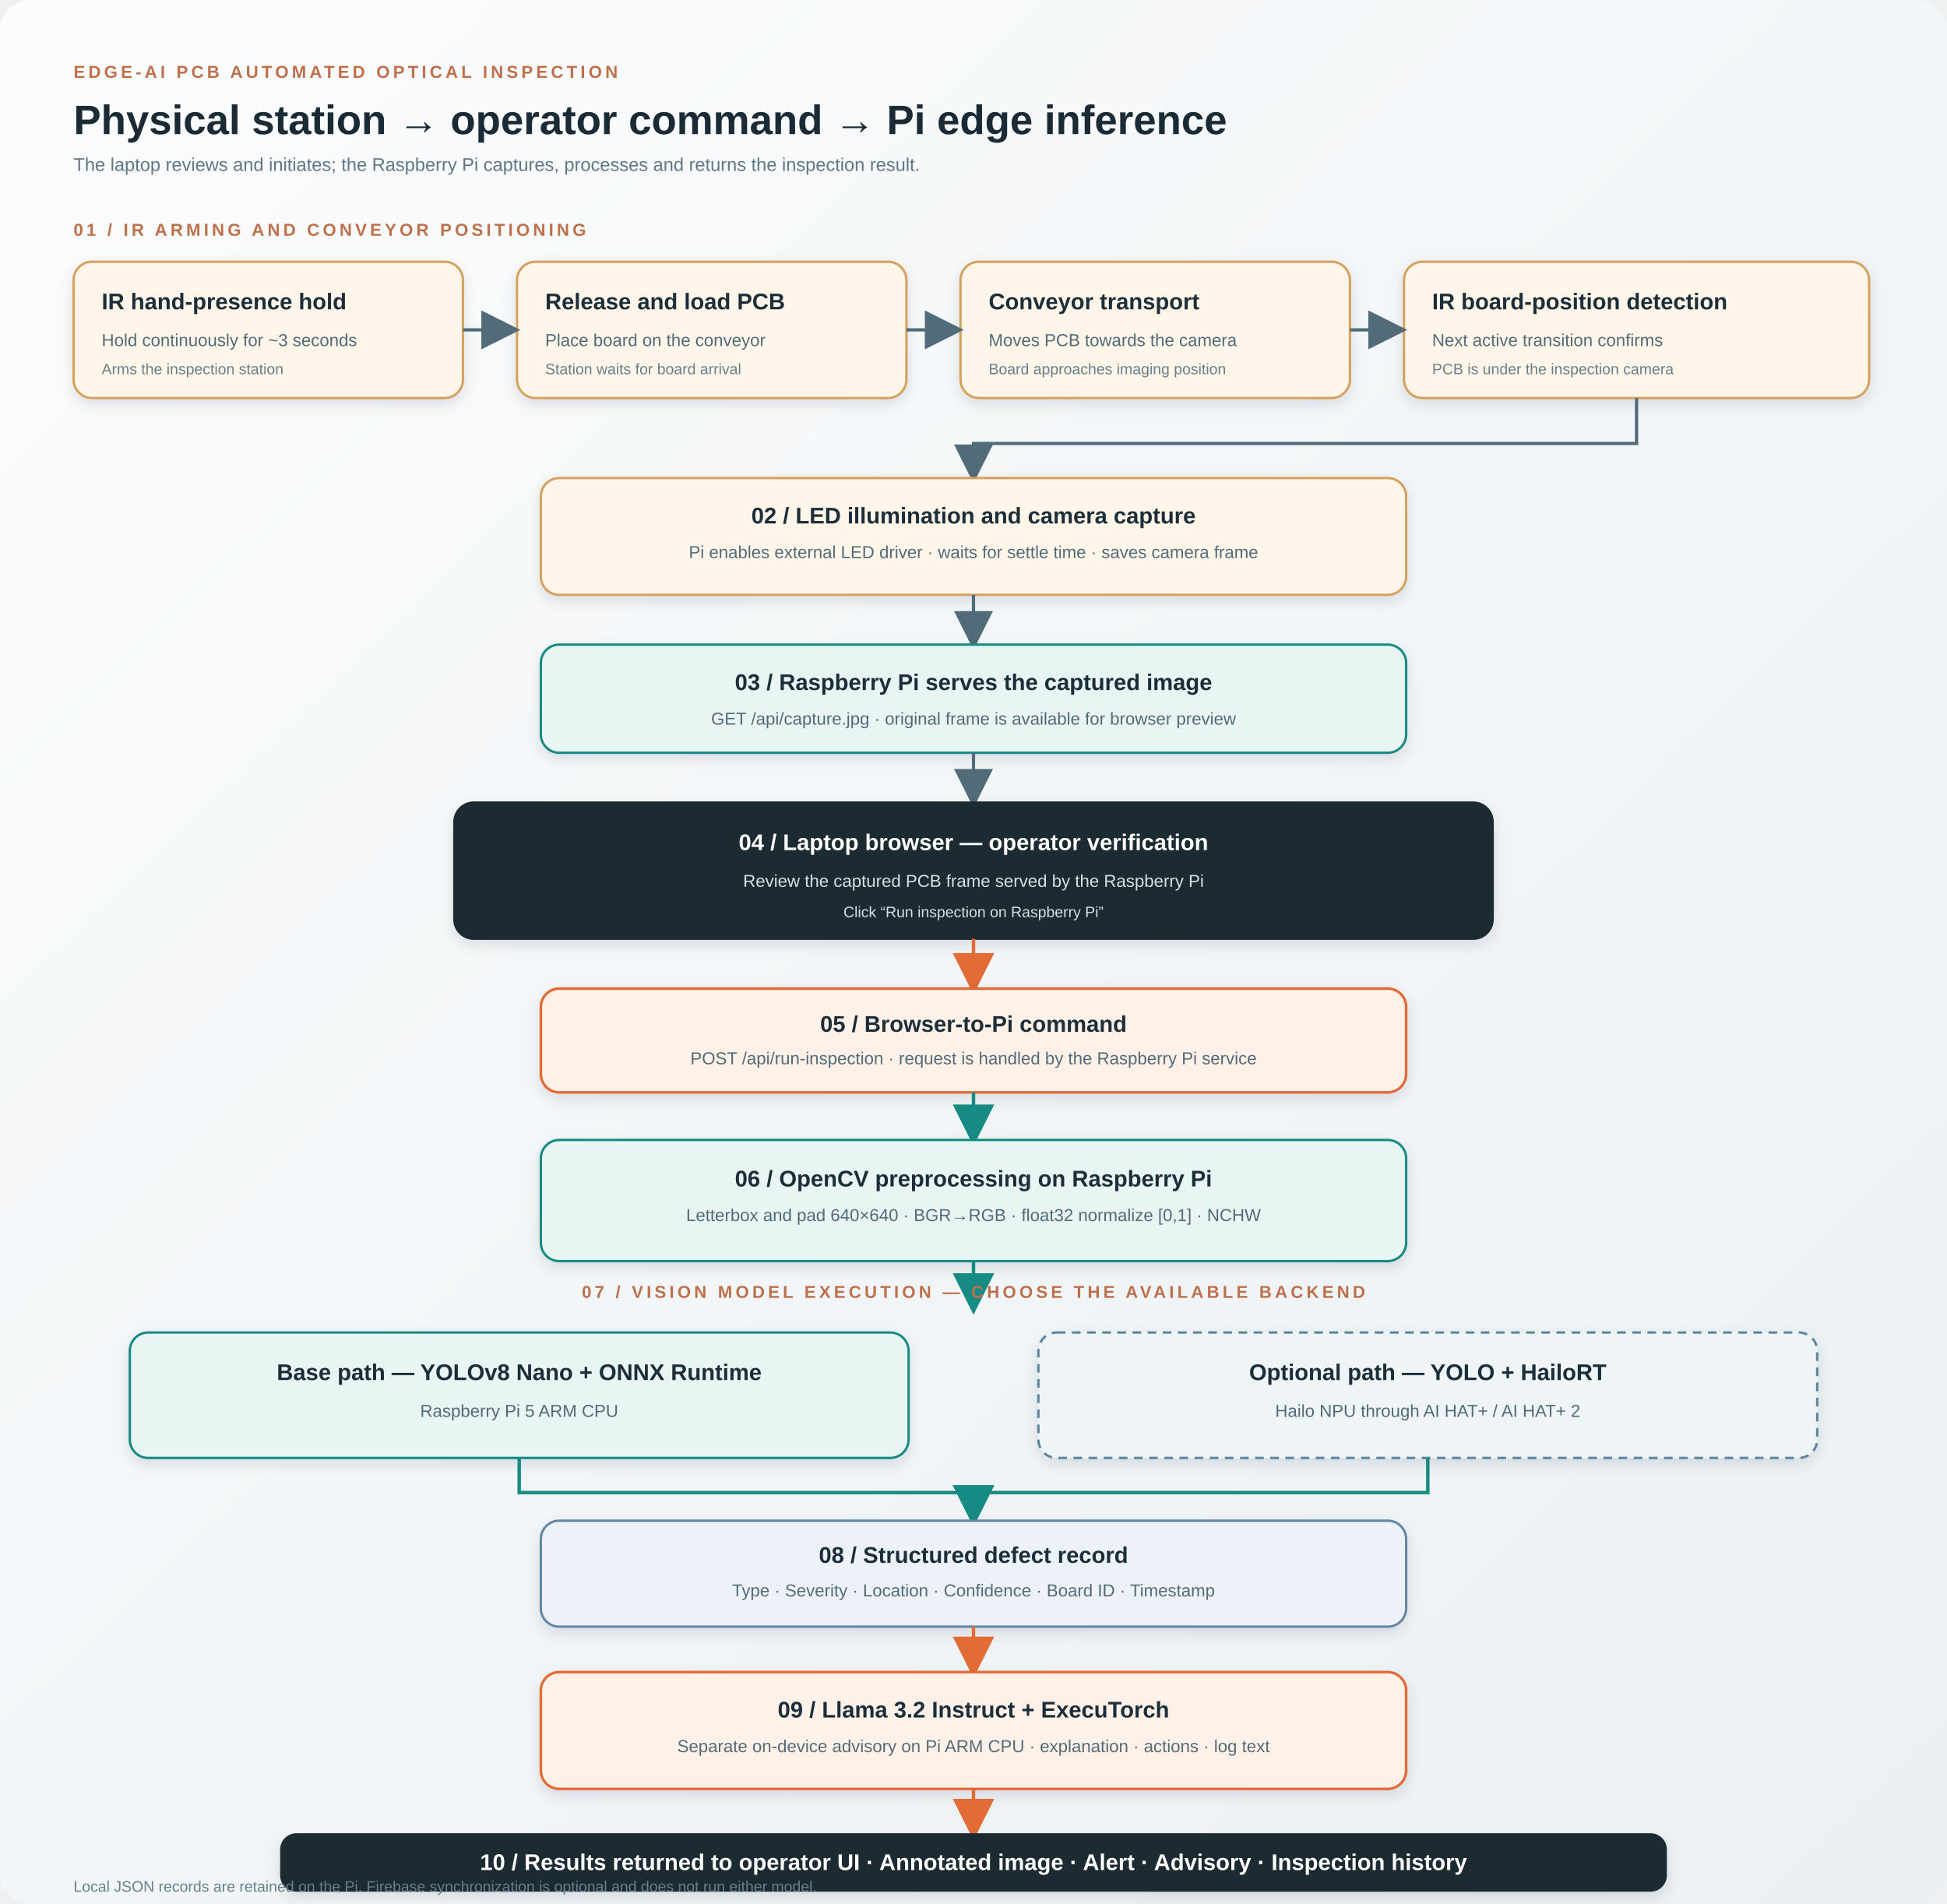
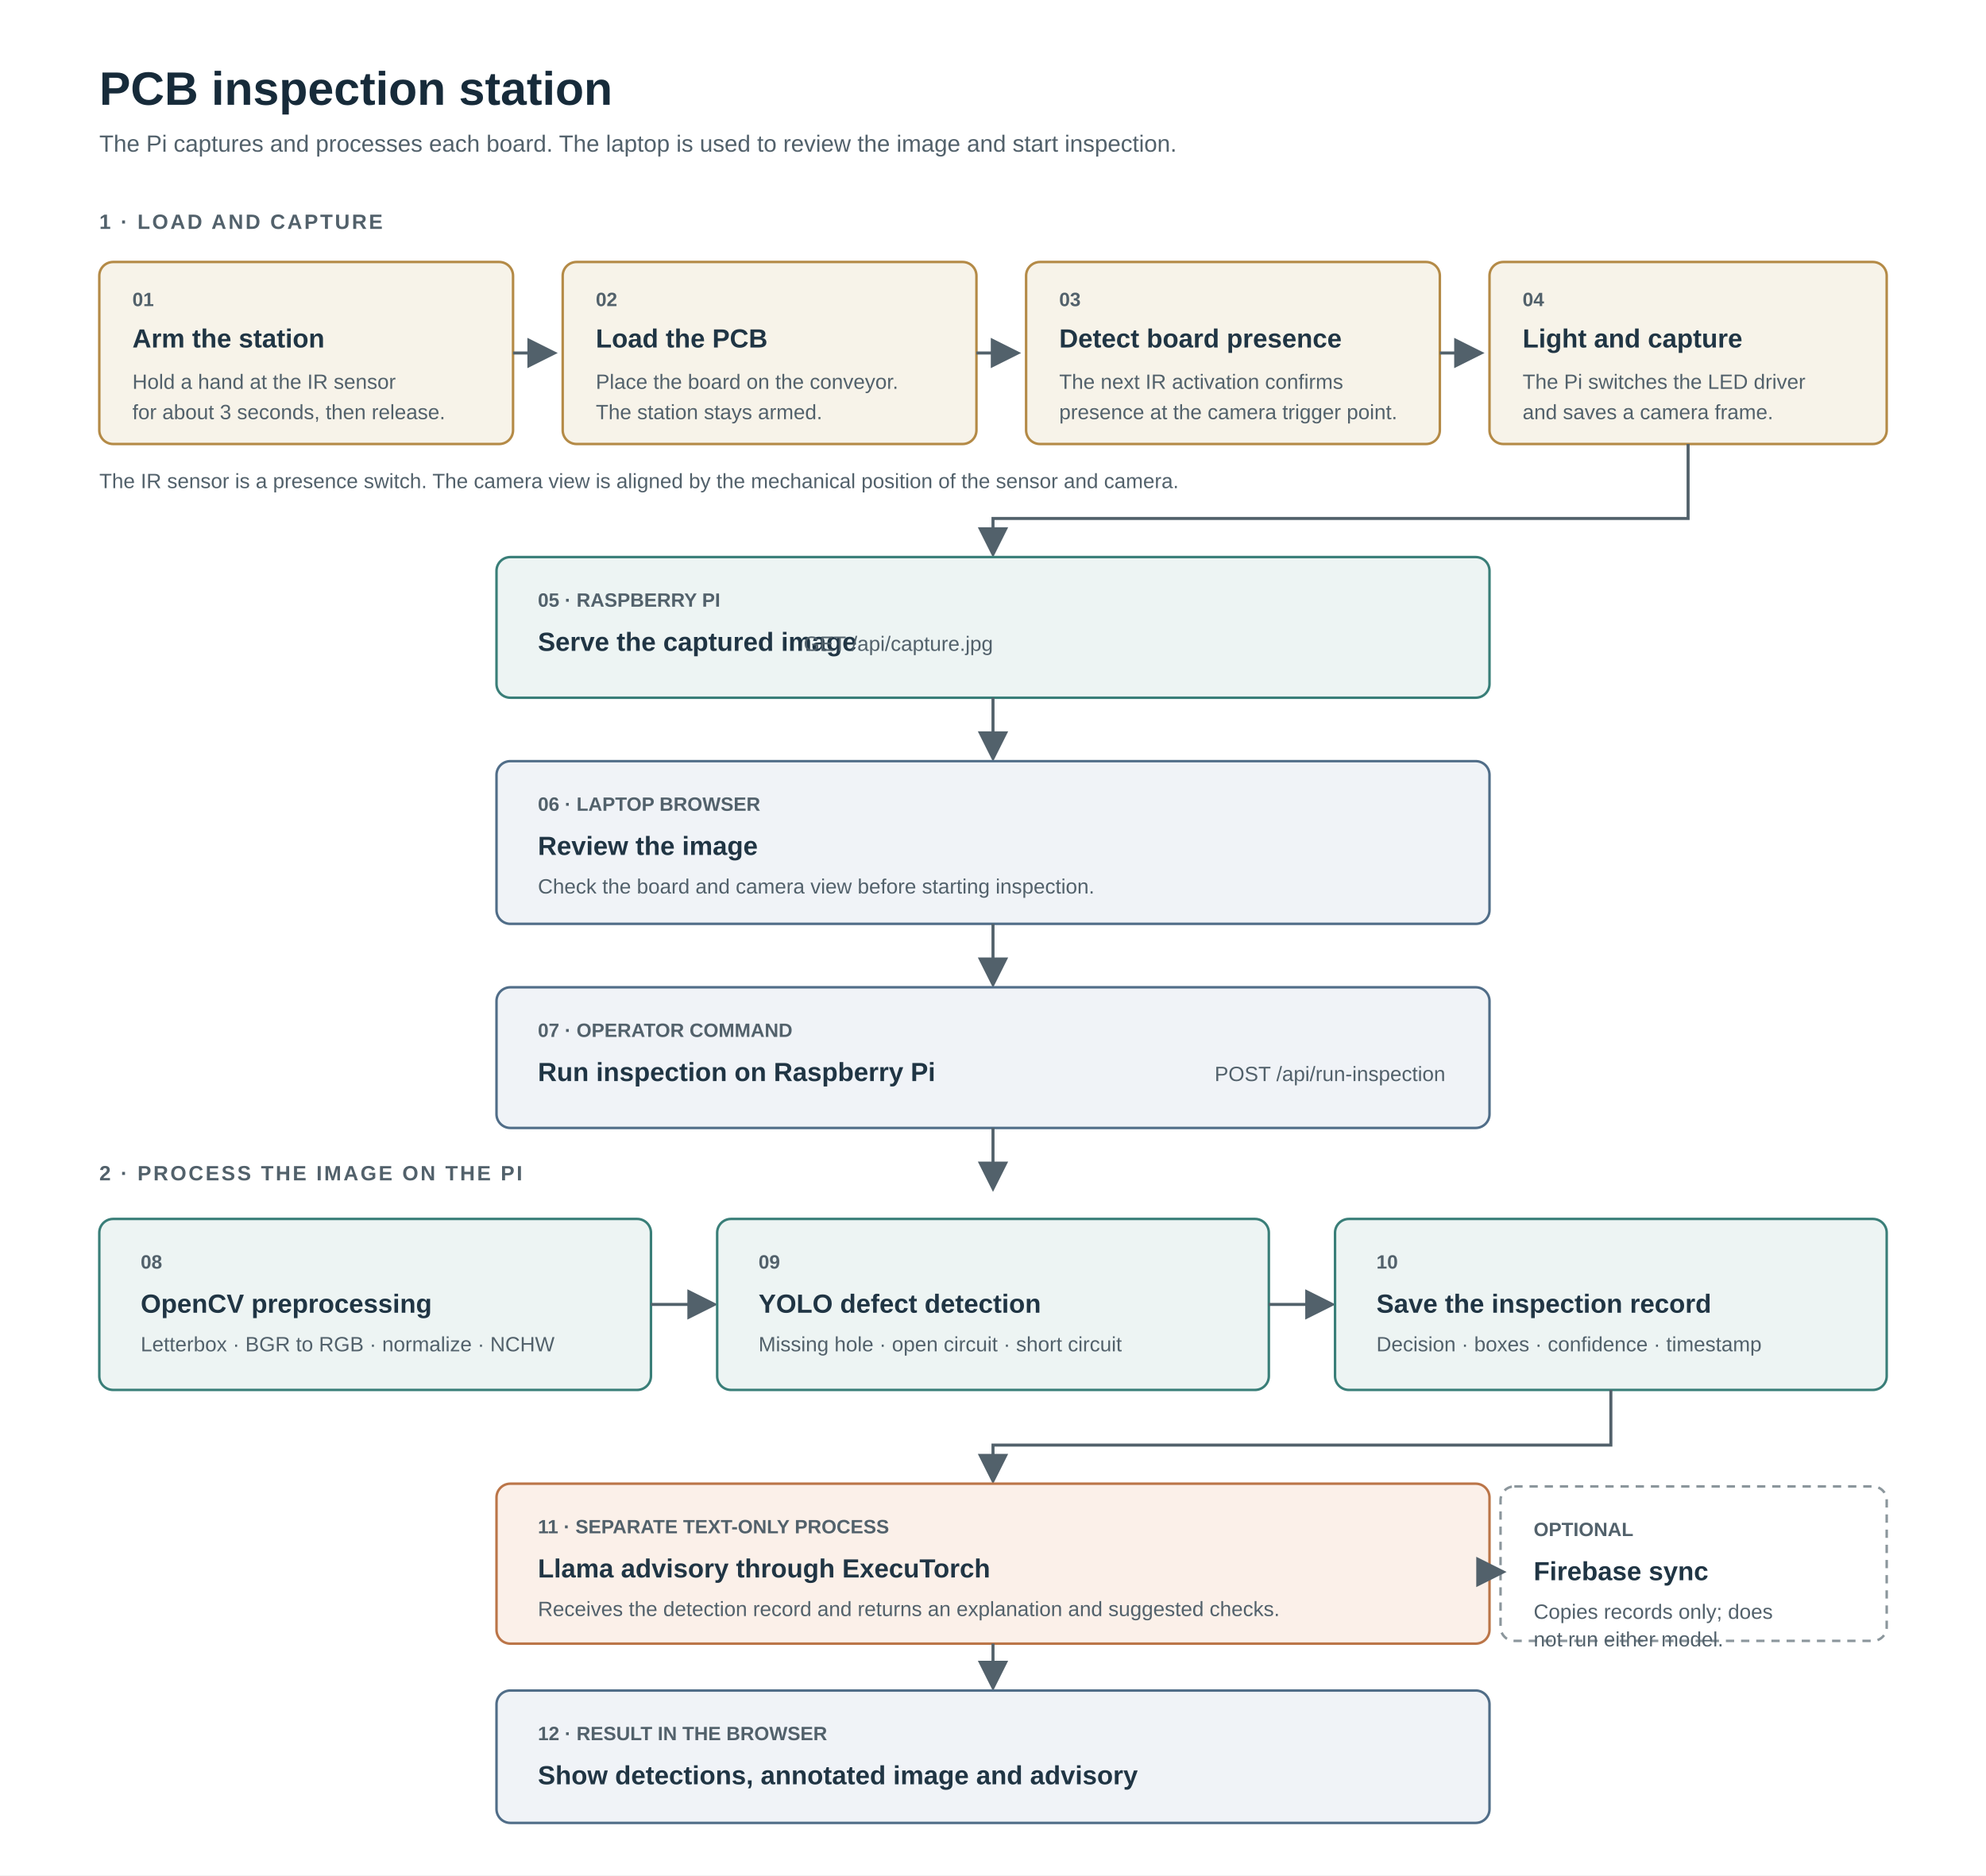
- <svg xmlns="http://www.w3.org/2000/svg" width="1800" height="1760" viewBox="0 0 1800 1760" role="img" aria-labelledby="title desc">
+ <svg xmlns="http://www.w3.org/2000/svg" width="1440" height="1360" viewBox="0 0 1440 1360" role="img" aria-labelledby="title description">
  <defs>
-     <linearGradient id="bg" x1="0" y1="0" x2="1" y2="1">
-       <stop stop-color="#fbfcfd" />
-       <stop offset="1" stop-color="#eaf0f3" />
-     </linearGradient>
-     <filter id="shadow" x="-15%" y="-15%" width="130%" height="140%">
-       <feDropShadow dx="0" dy="5" stdDeviation="6" flood-color="#142a38" flood-opacity=".11" />
-     </filter>
-     <marker id="arr" markerWidth="12" markerHeight="12" refX="9" refY="6" orient="auto">
-       <path d="M0 0 L12 6 L0 12Z" fill="#526b79" />
-     </marker>
-     <marker id="teal" markerWidth="12" markerHeight="12" refX="9" refY="6" orient="auto">
-       <path d="M0 0 L12 6 L0 12Z" fill="#168b83" />
-     </marker>
-     <marker id="orange" markerWidth="12" markerHeight="12" refX="9" refY="6" orient="auto">
-       <path d="M0 0 L12 6 L0 12Z" fill="#e36b35" />
+     <marker id="arrow" markerWidth="10" markerHeight="10" refX="8" refY="5" orient="auto">
+       <path d="M0 0 L10 5 L0 10 Z" fill="#52616b" />
    </marker>
    <style>
-  .ey{font:800 16px Arial,sans-serif;letter-spacing:3px;fill:#bd704a}
-  .title{font:700 38px Arial,sans-serif;fill:#1a2b36}
-  .sub{font:17px Arial,sans-serif;fill:#607784}
-  .head{font:700 21px Arial,sans-serif;fill:#1b2e39}
-  .body{font:16px Arial,sans-serif;fill:#536b78}
-  .small{font:14px Arial,sans-serif;fill:#687f8a}
-  .hardware{fill:#fff5e9;stroke:#d4a15e;stroke-width:2.2;filter:url(#shadow)}
-  .vision{fill:#e8f5f2;stroke:#168b83;stroke-width:2.2;filter:url(#shadow)}
-  .accelerated{fill:#eff5f7;stroke:#5a879d;stroke-width:2.2;stroke-dasharray:8 6;filter:url(#shadow)}
-  .record{fill:#edf2f8;stroke:#6486a2;stroke-width:2.2;filter:url(#shadow)}
-  .advisory{fill:#fff0e8;stroke:#e36b35;stroke-width:2.4;filter:url(#shadow)}
-  .operator{fill:#1c2a33;stroke:#1c2a33;stroke-width:2;filter:url(#shadow)}
-  .arr{fill:none;stroke:#526b79;stroke-width:3;marker-end:url(#arr)}
-  .tarr{fill:none;stroke:#168b83;stroke-width:3.2;marker-end:url(#teal)}
-  .oarr{fill:none;stroke:#e36b35;stroke-width:3.2;marker-end:url(#orange)}
-  .white{fill:#fff}.pale{fill:#d4e1e6}
-  </style>
+       text { font-family: Arial, Helvetica, sans-serif; }
+       .heading { font-size: 34px; font-weight: 700; fill: #172b3a; }
+       .lead { font-size: 17px; fill: #52616b; }
+       .section { font-size: 15px; font-weight: 700; letter-spacing: 1.5px; fill: #52616b; }
+       .box { fill: #ffffff; stroke: #80919b; stroke-width: 1.8; }
+       .physical { fill: #f7f3e9; stroke: #b48a46; }
+       .pi { fill: #edf4f3; stroke: #397e78; }
+       .operator { fill: #f0f3f7; stroke: #506d88; }
+       .advisory { fill: #fbf0e9; stroke: #bb7548; }
+       .optional { fill: #ffffff; stroke: #8b969c; stroke-dasharray: 6 5; }
+       .name { font-size: 19px; font-weight: 700; fill: #203544; }
+       .detail { font-size: 15px; fill: #52616b; }
+       .number { font-size: 14px; font-weight: 700; fill: #52616b; }
+       .arrow { stroke: #52616b; stroke-width: 2.2; fill: none; marker-end: url(#arrow); }
+       .dashed { stroke-dasharray: 6 5; }
+     </style>
  </defs>
-   <rect width="1800" height="1760" rx="28" fill="url(#bg)" />
-   <text x="68" y="72" class="ey">EDGE-AI PCB AUTOMATED OPTICAL INSPECTION</text>
-   <text x="68" y="124" class="title">Physical station → operator command → Pi edge inference</text>
-   <text x="68" y="158" class="sub">The laptop reviews and initiates; the Raspberry Pi captures, processes and returns the inspection result.</text>
-   <text x="68" y="218" class="ey">01 / IR ARMING AND CONVEYOR POSITIONING</text>
+   <rect width="1440" height="1360" fill="#ffffff" />
+   <text x="72" y="76" class="heading">PCB inspection station</text>
+   <text x="72" y="110" class="lead">The Pi captures and processes each board. The laptop is used to review the image and start inspection.</text>
+   <text x="72" y="166" class="section">1 · LOAD AND CAPTURE</text>
  <g>
-     <rect class="hardware" x="68" y="242" width="360" height="126" rx="17" />
-     <text x="94" y="286" class="head">IR hand-presence hold</text>
-     <text x="94" y="320" class="body">Hold continuously for ~3 seconds</text>
-     <text x="94" y="346" class="small">Arms the inspection station</text>
-     <rect class="hardware" x="478" y="242" width="360" height="126" rx="17" />
-     <text x="504" y="286" class="head">Release and load PCB</text>
-     <text x="504" y="320" class="body">Place board on the conveyor</text>
-     <text x="504" y="346" class="small">Station waits for board arrival</text>
-     <rect class="hardware" x="888" y="242" width="360" height="126" rx="17" />
-     <text x="914" y="286" class="head">Conveyor transport</text>
-     <text x="914" y="320" class="body">Moves PCB towards the camera</text>
-     <text x="914" y="346" class="small">Board approaches imaging position</text>
-     <rect class="hardware" x="1298" y="242" width="430" height="126" rx="17" />
-     <text x="1324" y="286" class="head">IR board-position detection</text>
-     <text x="1324" y="320" class="body">Next active transition confirms</text>
-     <text x="1324" y="346" class="small">PCB is under the inspection camera</text>
-     <path class="arr" d="M428 305 H472" />
-     <path class="arr" d="M838 305 H882" />
-     <path class="arr" d="M1248 305 H1292" />
+     <rect x="72" y="190" width="300" height="132" rx="10" class="box physical" />
+     <text x="96" y="222" class="number">01</text>
+     <text x="96" y="252" class="name">Arm the station</text>
+     <text x="96" y="282" class="detail">Hold a hand at the IR sensor</text>
+     <text x="96" y="304" class="detail">for about 3 seconds, then release.</text>
+     <rect x="408" y="190" width="300" height="132" rx="10" class="box physical" />
+     <text x="432" y="222" class="number">02</text>
+     <text x="432" y="252" class="name">Load the PCB</text>
+     <text x="432" y="282" class="detail">Place the board on the conveyor.</text>
+     <text x="432" y="304" class="detail">The station stays armed.</text>
+     <rect x="744" y="190" width="300" height="132" rx="10" class="box physical" />
+     <text x="768" y="222" class="number">03</text>
+     <text x="768" y="252" class="name">Detect board presence</text>
+     <text x="768" y="282" class="detail">The next IR activation confirms</text>
+     <text x="768" y="304" class="detail">presence at the camera trigger point.</text>
+     <rect x="1080" y="190" width="288" height="132" rx="10" class="box physical" />
+     <text x="1104" y="222" class="number">04</text>
+     <text x="1104" y="252" class="name">Light and capture</text>
+     <text x="1104" y="282" class="detail">The Pi switches the LED driver</text>
+     <text x="1104" y="304" class="detail">and saves a camera frame.</text>
+     <path d="M372 256 H400" class="arrow" />
+     <path d="M708 256 H736" class="arrow" />
+     <path d="M1044 256 H1072" class="arrow" />
  </g>
-   <path class="arr" d="M1513 368 V410 H900 V438" />
-   <rect class="hardware" x="500" y="442" width="800" height="108" rx="17" />
-   <text x="900" y="484" class="head" text-anchor="middle">02 / LED illumination and camera capture</text>
-   <text x="900" y="516" class="body" text-anchor="middle">Pi enables external LED driver · waits for settle time · saves camera frame</text>
-   <path class="arr" d="M900 550 V592" />
-   <rect class="vision" x="500" y="596" width="800" height="100" rx="17" />
-   <text x="900" y="638" class="head" text-anchor="middle">03 / Raspberry Pi serves the captured image</text>
-   <text x="900" y="670" class="body" text-anchor="middle">GET /api/capture.jpg · original frame is available for browser preview</text>
-   <path class="arr" d="M900 696 V738" />
-   <rect class="operator" x="420" y="742" width="960" height="126" rx="18" />
-   <text x="900" y="786" class="head white" text-anchor="middle">04 / Laptop browser — operator verification</text>
-   <text x="900" y="820" class="body pale" text-anchor="middle">Review the captured PCB frame served by the Raspberry Pi</text>
-   <text x="900" y="848" class="small pale" text-anchor="middle">Click “Run inspection on Raspberry Pi”</text>
-   <path class="oarr" d="M900 868 V910" />
-   <rect class="advisory" x="500" y="914" width="800" height="96" rx="17" />
-   <text x="900" y="954" class="head" text-anchor="middle">05 / Browser-to-Pi command</text>
-   <text x="900" y="984" class="body" text-anchor="middle">POST /api/run-inspection · request is handled by the Raspberry Pi service</text>
-   <path class="tarr" d="M900 1010 V1050" />
-   <rect class="vision" x="500" y="1054" width="800" height="112" rx="17" />
-   <text x="900" y="1097" class="head" text-anchor="middle">06 / OpenCV preprocessing on Raspberry Pi</text>
-   <text x="900" y="1129" class="body" text-anchor="middle">Letterbox and pad 640×640 · BGR→RGB · float32 normalize [0,1] · NCHW</text>
-   <path class="tarr" d="M900 1166 V1206" />
-   <text x="900" y="1200" class="ey" text-anchor="middle">07 / VISION MODEL EXECUTION — CHOOSE THE AVAILABLE BACKEND</text>
-   <g>
-     <rect class="vision" x="120" y="1232" width="720" height="116" rx="17" />
-     <text x="480" y="1276" class="head" text-anchor="middle">Base path — YOLOv8 Nano + ONNX Runtime</text>
-     <text x="480" y="1310" class="body" text-anchor="middle">Raspberry Pi 5 ARM CPU</text>
-     <rect class="accelerated" x="960" y="1232" width="720" height="116" rx="17" />
-     <text x="1320" y="1276" class="head" text-anchor="middle">Optional path — YOLO + HailoRT</text>
-     <text x="1320" y="1310" class="body" text-anchor="middle">Hailo NPU through AI HAT+ / AI HAT+ 2</text>
-   </g>
-   <path class="tarr" d="M480 1348 V1380 H900 V1402" />
-   <path class="tarr" d="M1320 1348 V1380 H900 V1402" />
-   <rect class="record" x="500" y="1406" width="800" height="98" rx="17" />
-   <text x="900" y="1445" class="head" text-anchor="middle">08 / Structured defect record</text>
-   <text x="900" y="1476" class="body" text-anchor="middle">Type · Severity · Location · Confidence · Board ID · Timestamp</text>
-   <path class="oarr" d="M900 1504 V1542" />
-   <rect class="advisory" x="500" y="1546" width="800" height="108" rx="17" />
-   <text x="900" y="1588" class="head" text-anchor="middle">09 / Llama 3.2 Instruct + ExecuTorch</text>
-   <text x="900" y="1620" class="body" text-anchor="middle">Separate on-device advisory on Pi ARM CPU · explanation · actions · log text</text>
-   <path class="oarr" d="M900 1654 V1692" />
-   <rect class="operator" x="260" y="1696" width="1280" height="52" rx="14" />
-   <text x="900" y="1729" class="head white" text-anchor="middle">10 / Results returned to operator UI · Annotated image · Alert · Advisory · Inspection history</text>
-   <text x="68" y="1749" class="small">Local JSON records are retained on the Pi. Firebase synchronization is optional and does not run either model.</text>
+   <text x="72" y="354" class="detail">The IR sensor is a presence switch. The camera view is aligned by the mechanical position of the sensor and camera.</text>
+   <path d="M1224 322 V376 H720 V400" class="arrow" />
+   <rect x="360" y="404" width="720" height="102" rx="10" class="box pi" />
+   <text x="390" y="440" class="number">05 · RASPBERRY PI</text>
+   <text x="390" y="472" class="name">Serve the captured image</text>
+   <text x="720" y="472" class="detail" text-anchor="end">GET /api/capture.jpg</text>
+   <path d="M720 506 V548" class="arrow" />
+   <rect x="360" y="552" width="720" height="118" rx="10" class="box operator" />
+   <text x="390" y="588" class="number">06 · LAPTOP BROWSER</text>
+   <text x="390" y="620" class="name">Review the image</text>
+   <text x="390" y="648" class="detail">Check the board and camera view before starting inspection.</text>
+   <path d="M720 670 V712" class="arrow" />
+   <rect x="360" y="716" width="720" height="102" rx="10" class="box operator" />
+   <text x="390" y="752" class="number">07 · OPERATOR COMMAND</text>
+   <text x="390" y="784" class="name">Run inspection on Raspberry Pi</text>
+   <text x="1048" y="784" class="detail" text-anchor="end">POST /api/run-inspection</text>
+   <path d="M720 818 V860" class="arrow" />
+   <text x="72" y="856" class="section">2 · PROCESS THE IMAGE ON THE PI</text>
+   <rect x="72" y="884" width="400" height="124" rx="10" class="box pi" />
+   <text x="102" y="920" class="number">08</text>
+   <text x="102" y="952" class="name">OpenCV preprocessing</text>
+   <text x="102" y="980" class="detail">Letterbox · BGR to RGB · normalize · NCHW</text>
+   <path d="M472 946 H516" class="arrow" />
+   <rect x="520" y="884" width="400" height="124" rx="10" class="box pi" />
+   <text x="550" y="920" class="number">09</text>
+   <text x="550" y="952" class="name">YOLO defect detection</text>
+   <text x="550" y="980" class="detail">Missing hole · open circuit · short circuit</text>
+   <path d="M920 946 H964" class="arrow" />
+   <rect x="968" y="884" width="400" height="124" rx="10" class="box pi" />
+   <text x="998" y="920" class="number">10</text>
+   <text x="998" y="952" class="name">Save the inspection record</text>
+   <text x="998" y="980" class="detail">Decision · boxes · confidence · timestamp</text>
+   <path d="M1168 1008 V1048 H720 V1072" class="arrow" />
+   <rect x="360" y="1076" width="720" height="116" rx="10" class="box advisory" />
+   <text x="390" y="1112" class="number">11 · SEPARATE TEXT-ONLY PROCESS</text>
+   <text x="390" y="1144" class="name">Llama advisory through ExecuTorch</text>
+   <text x="390" y="1172" class="detail">Receives the detection record and returns an explanation and suggested checks.</text>
+   <path d="M720 1192 V1222" class="arrow" />
+   <rect x="360" y="1226" width="720" height="96" rx="10" class="box operator" />
+   <text x="390" y="1262" class="number">12 · RESULT IN THE BROWSER</text>
+   <text x="390" y="1294" class="name">Show detections, annotated image and advisory</text>
+   <rect x="1088" y="1078" width="280" height="112" rx="10" class="box optional" />
+   <text x="1112" y="1114" class="number">OPTIONAL</text>
+   <text x="1112" y="1146" class="name">Firebase sync</text>
+   <text x="1112" y="1174" class="detail">Copies records only; does</text>
+   <text x="1112" y="1194" class="detail">not run either model.</text>
+   <path d="M1080 1140 H1088" class="arrow dashed" />
</svg>
